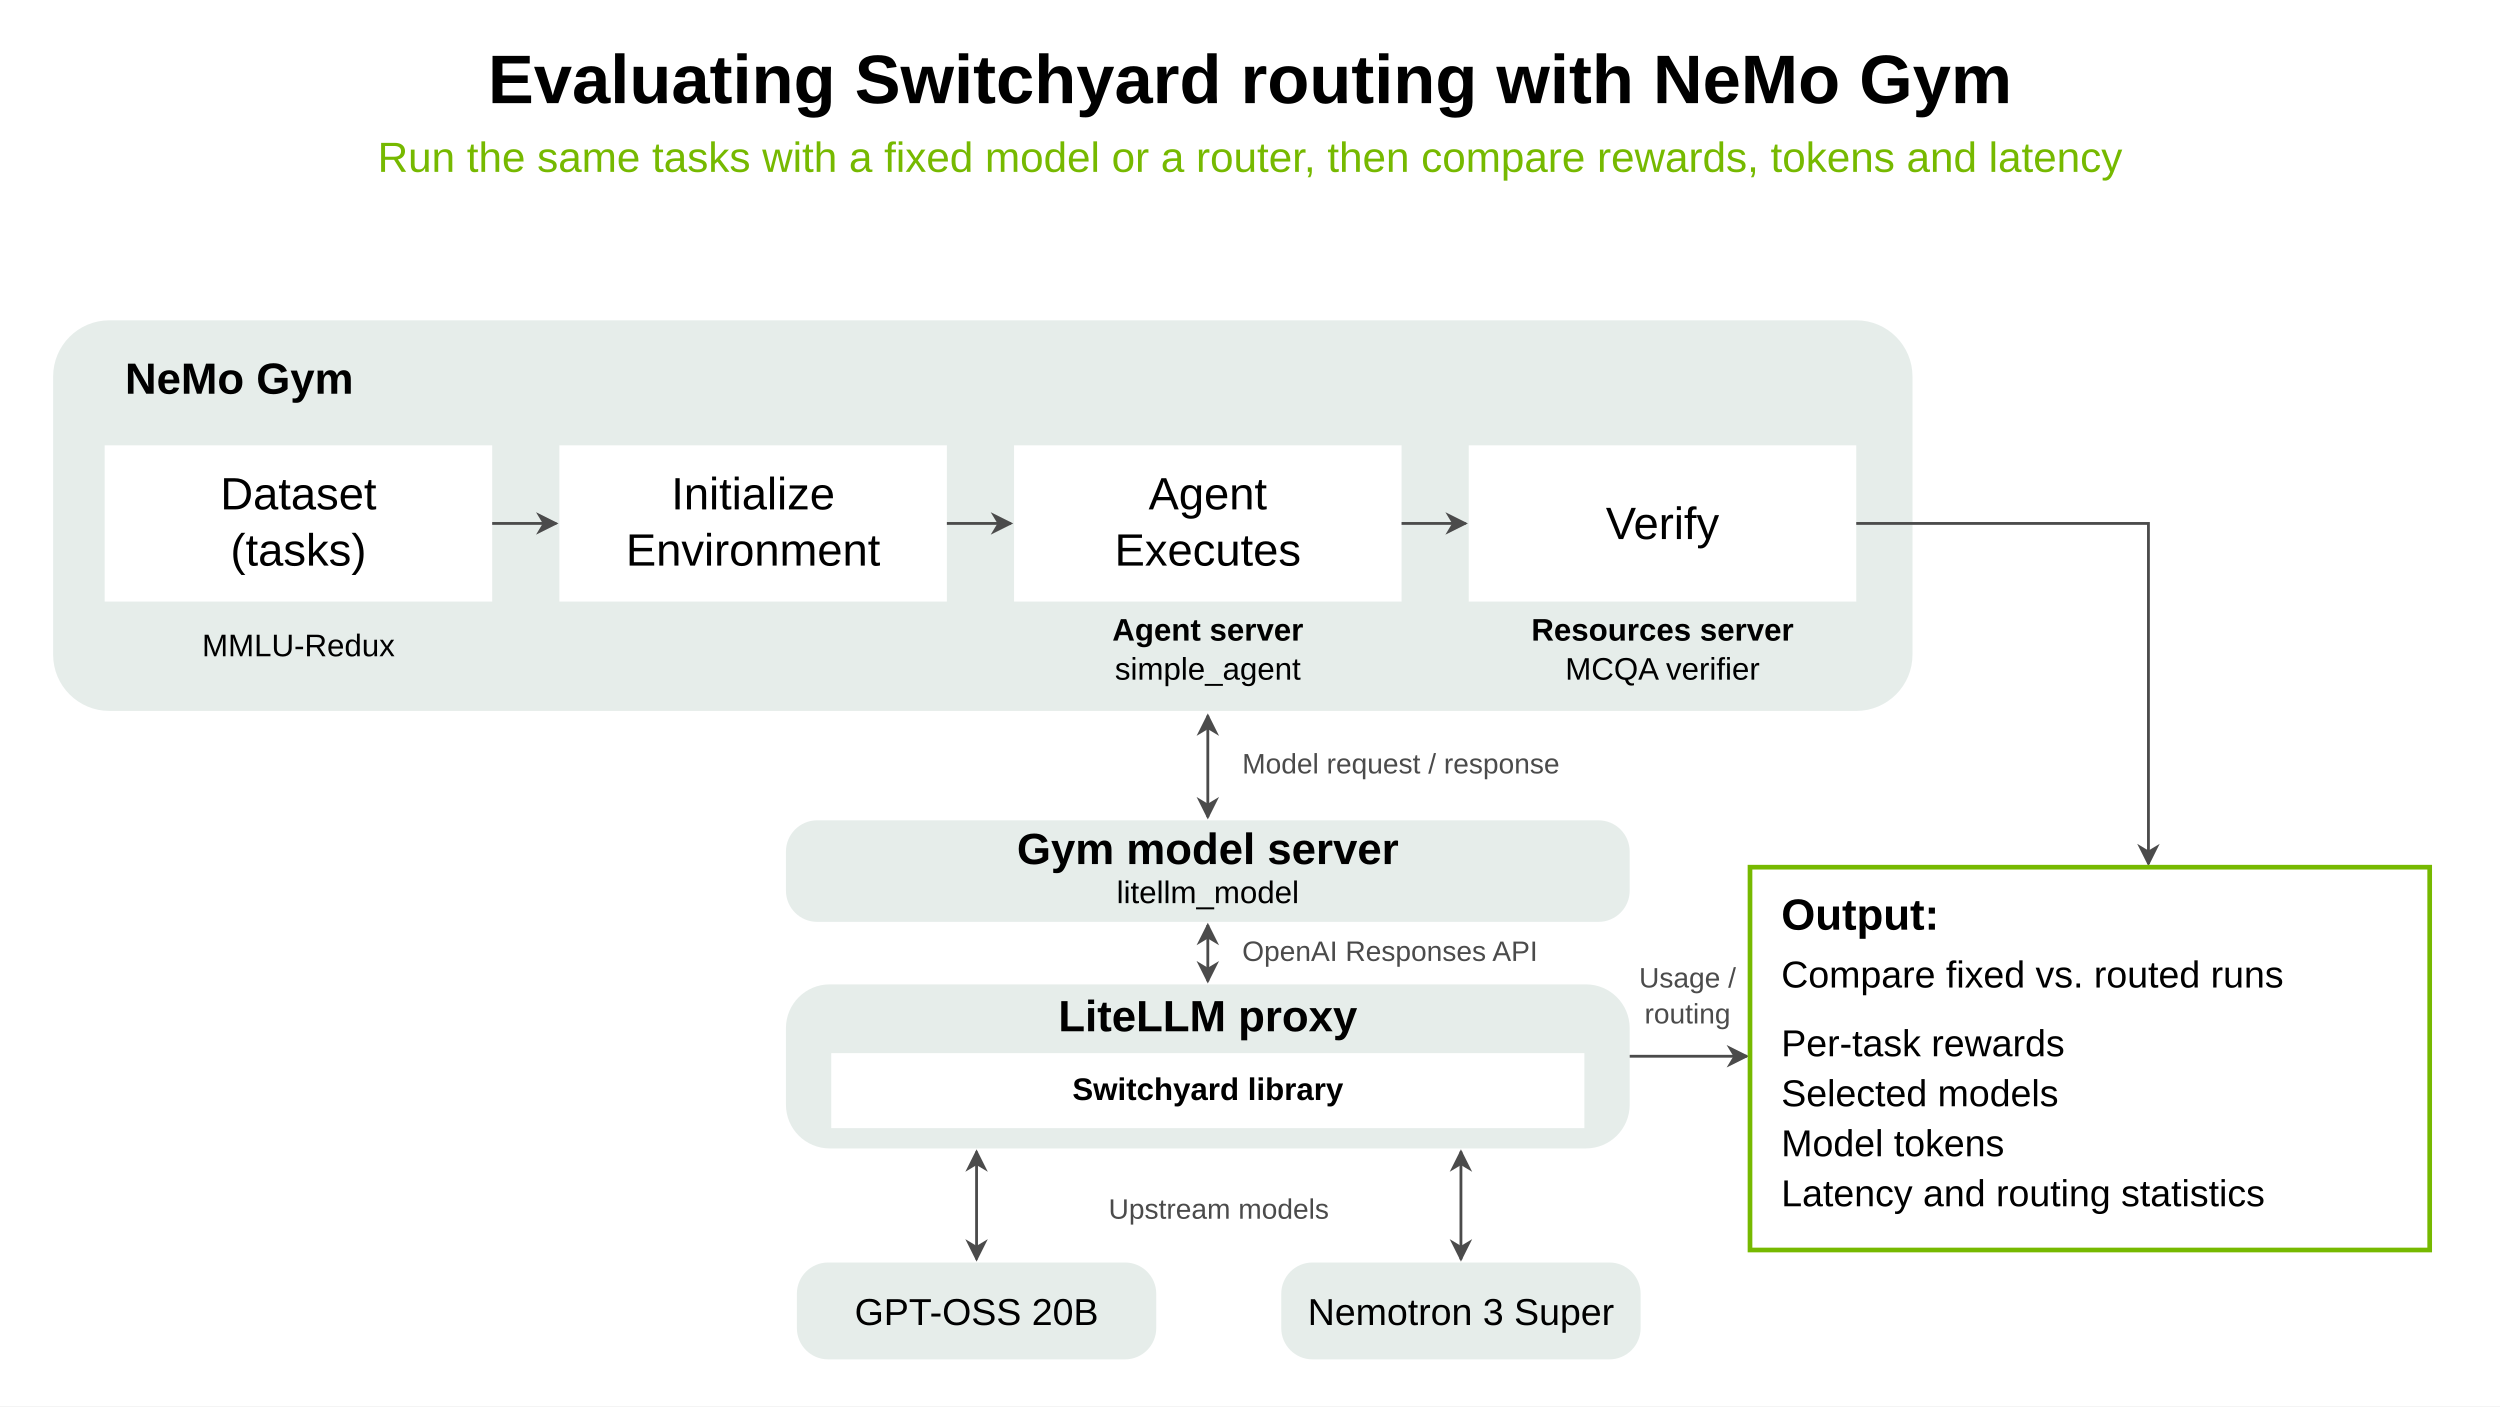
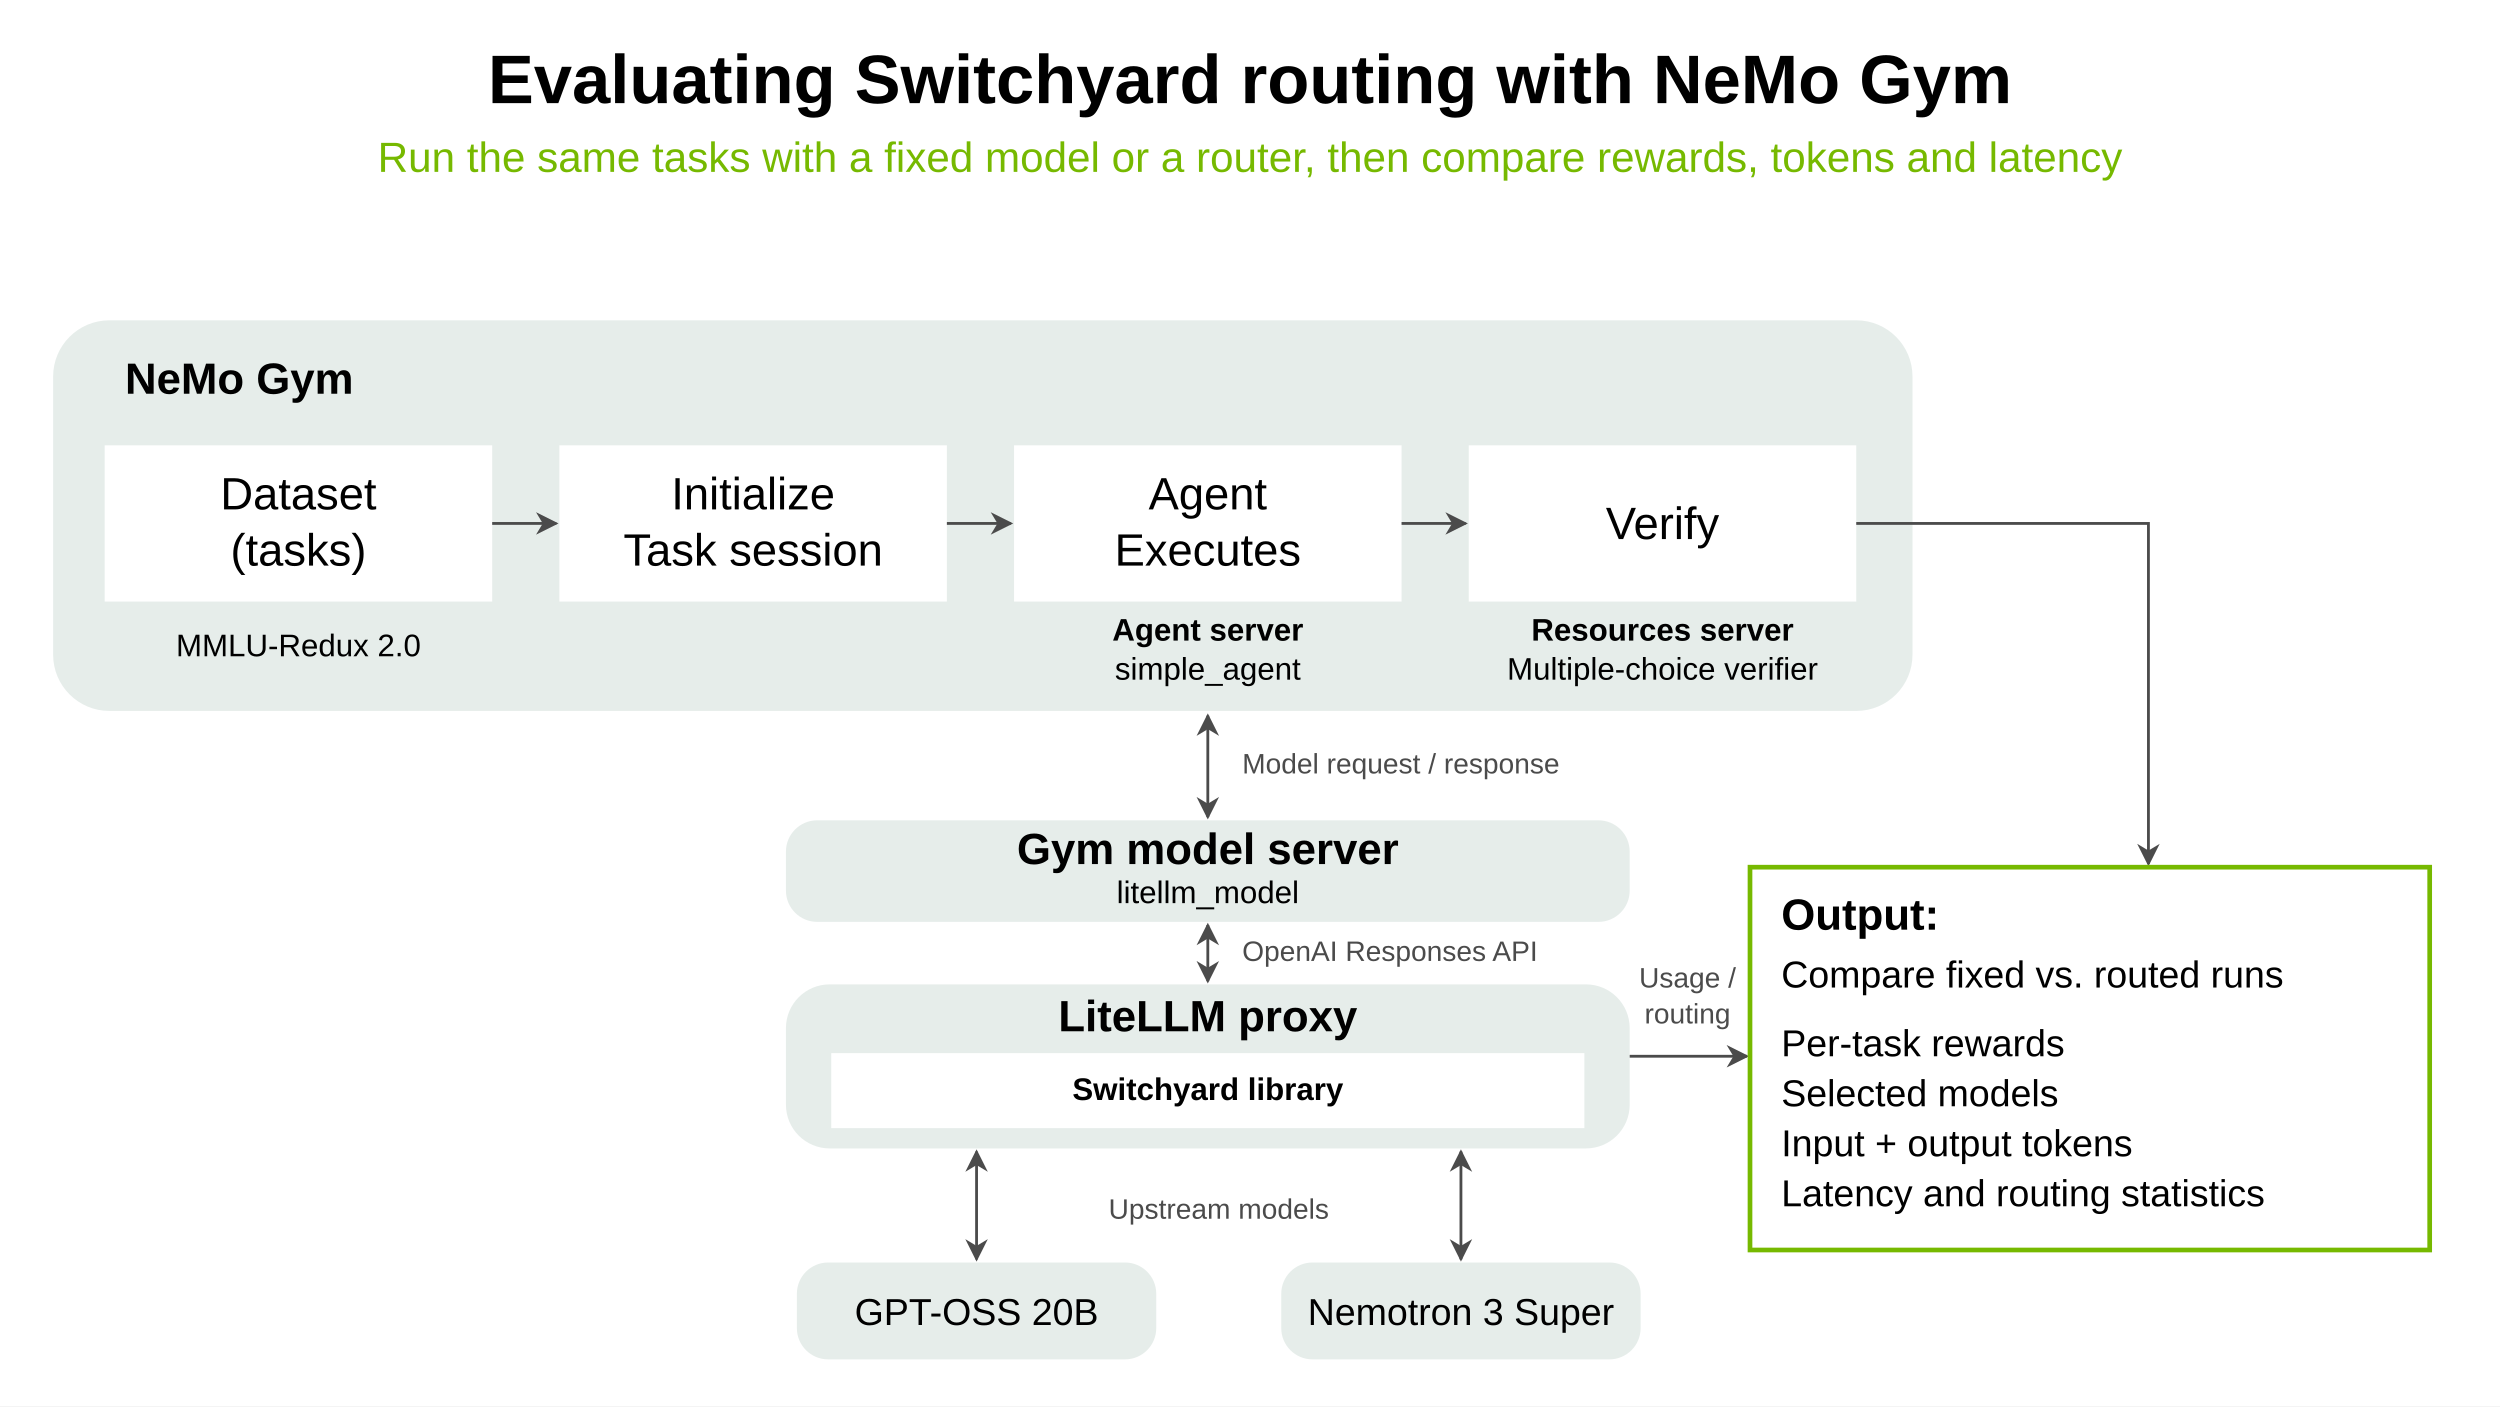
<svg xmlns="http://www.w3.org/2000/svg" width="1600" height="900" viewBox="0 0 1600 900" role="img" aria-labelledby="title description">
  <defs>
    <marker id="arrow" viewBox="0 0 10 10" refX="9" refY="5" markerWidth="8" markerHeight="8" orient="auto-start-reverse">
      <path d="M 0 0 L 10 5 L 0 10 L 3 5 Z" fill="#4B4B4B" />
    </marker>
    <style>
      text { font-family: 'NVIDIA Sans', Arial, Helvetica, sans-serif; fill: #000; }
      .title { font-size: 44px; font-weight: 700; }
      .subtitle { font-size: 27px; fill: #76B900; }
      .heading { font-size: 28px; font-weight: 700; }
      .step { font-size: 29px; }
      .server { font-size: 20px; font-weight: 700; }
      .detail { font-size: 20px; }
      .body { font-size: 24px; }
      .caption { font-size: 18px; fill: #4B4B4B; }
      .flow { fill: none; stroke: #4B4B4B; stroke-width: 1.8; marker-end: url(#arrow); }
      .exchange { fill: none; stroke: #4B4B4B; stroke-width: 1.8; marker-start: url(#arrow); marker-end: url(#arrow); }
    </style>
  </defs>
  <rect width="1600" height="900" fill="#fff" />
  <text x="800" y="66" text-anchor="middle" class="title">Evaluating Switchyard routing with NeMo Gym</text>
  <text x="800" y="110" text-anchor="middle" class="subtitle">Run the same tasks with a fixed model or a router, then compare rewards, tokens and latency</text>
  <rect x="34" y="205" width="1190" height="250" rx="36" fill="#E6EDEA" />
  <text x="80" y="252" class="heading">NeMo Gym</text>
  <rect x="67" y="285" width="248" height="100" fill="#fff" />
  <text x="191" y="326" text-anchor="middle" class="step">Dataset</text>
  <text x="191" y="362" text-anchor="middle" class="step">(tasks)</text>
-   <text x="191" y="420" text-anchor="middle" class="detail">MMLU-Redux</text>
+   <text x="191" y="420" text-anchor="middle" class="detail">MMLU-Redux 2.0</text>
  <rect x="358" y="285" width="248" height="100" fill="#fff" />
  <text x="482" y="326" text-anchor="middle" class="step">Initialize</text>
-   <text x="482" y="362" text-anchor="middle" class="step">Environment</text>
+   <text x="482" y="362" text-anchor="middle" class="step">Task session</text>
  <rect x="649" y="285" width="248" height="100" fill="#fff" />
  <text x="773" y="326" text-anchor="middle" class="step">Agent</text>
  <text x="773" y="362" text-anchor="middle" class="step">Executes</text>
  <text x="773" y="410" text-anchor="middle" class="server">Agent server</text>
  <text x="773" y="435" text-anchor="middle" class="detail">simple_agent</text>
  <rect x="940" y="285" width="248" height="100" fill="#fff" />
  <text x="1064" y="345" text-anchor="middle" class="step">Verify</text>
  <text x="1064" y="410" text-anchor="middle" class="server">Resources server</text>
-   <text x="1064" y="435" text-anchor="middle" class="detail">MCQA verifier</text>
+   <text x="1064" y="435" text-anchor="middle" class="detail">Multiple-choice verifier</text>
  <path d="M 315 335 H 356" class="flow" />
  <path d="M 606 335 H 647" class="flow" />
  <path d="M 897 335 H 938" class="flow" />
  <path d="M 1188 335 H 1375 V 553" class="flow" />
  <path d="M 773 458 V 523" class="exchange" />
  <text x="795" y="495" class="caption">Model request / response</text>
  <rect x="503" y="525" width="540" height="65" rx="20" fill="#E6EDEA" />
  <text x="773" y="553" text-anchor="middle" class="heading">Gym model server</text>
  <text x="773" y="578" text-anchor="middle" class="detail">litellm_model</text>
  <path d="M 773 592 V 628" class="exchange" />
  <text x="795" y="615" class="caption">OpenAI Responses API</text>
  <rect x="503" y="630" width="540" height="105" rx="28" fill="#E6EDEA" />
  <text x="773" y="660" text-anchor="middle" class="heading">LiteLLM proxy</text>
  <rect x="532" y="674" width="482" height="48" fill="#fff" />
  <text x="773" y="704" text-anchor="middle" class="server">Switchyard library</text>
  <path d="M 625 737 V 806" class="exchange" />
  <path d="M 935 737 V 806" class="exchange" />
  <text x="780" y="780" text-anchor="middle" class="caption">Upstream models</text>
  <rect x="510" y="808" width="230" height="62" rx="20" fill="#E6EDEA" />
  <text x="625" y="848" text-anchor="middle" class="body">GPT-OSS 20B</text>
  <rect x="820" y="808" width="230" height="62" rx="20" fill="#E6EDEA" />
  <text x="935" y="848" text-anchor="middle" class="body">Nemotron 3 Super</text>
  <path d="M 1043 676 H 1118" class="flow" />
  <text x="1080" y="632" text-anchor="middle" class="caption">Usage /</text>
  <text x="1080" y="655" text-anchor="middle" class="caption">routing</text>
  <rect x="1120" y="555" width="435" height="245" fill="#fff" stroke="#76B900" stroke-width="3" />
  <text x="1140" y="595" class="heading">Output:</text>
  <text x="1140" y="632" class="body">Compare fixed vs. routed runs</text>
  <text x="1140" y="676" class="body">Per-task rewards</text>
  <text x="1140" y="708" class="body">Selected models</text>
-   <text x="1140" y="740" class="body">Model tokens</text>
+   <text x="1140" y="740" class="body">Input + output tokens</text>
  <text x="1140" y="772" class="body">Latency and routing statistics</text>
</svg>
